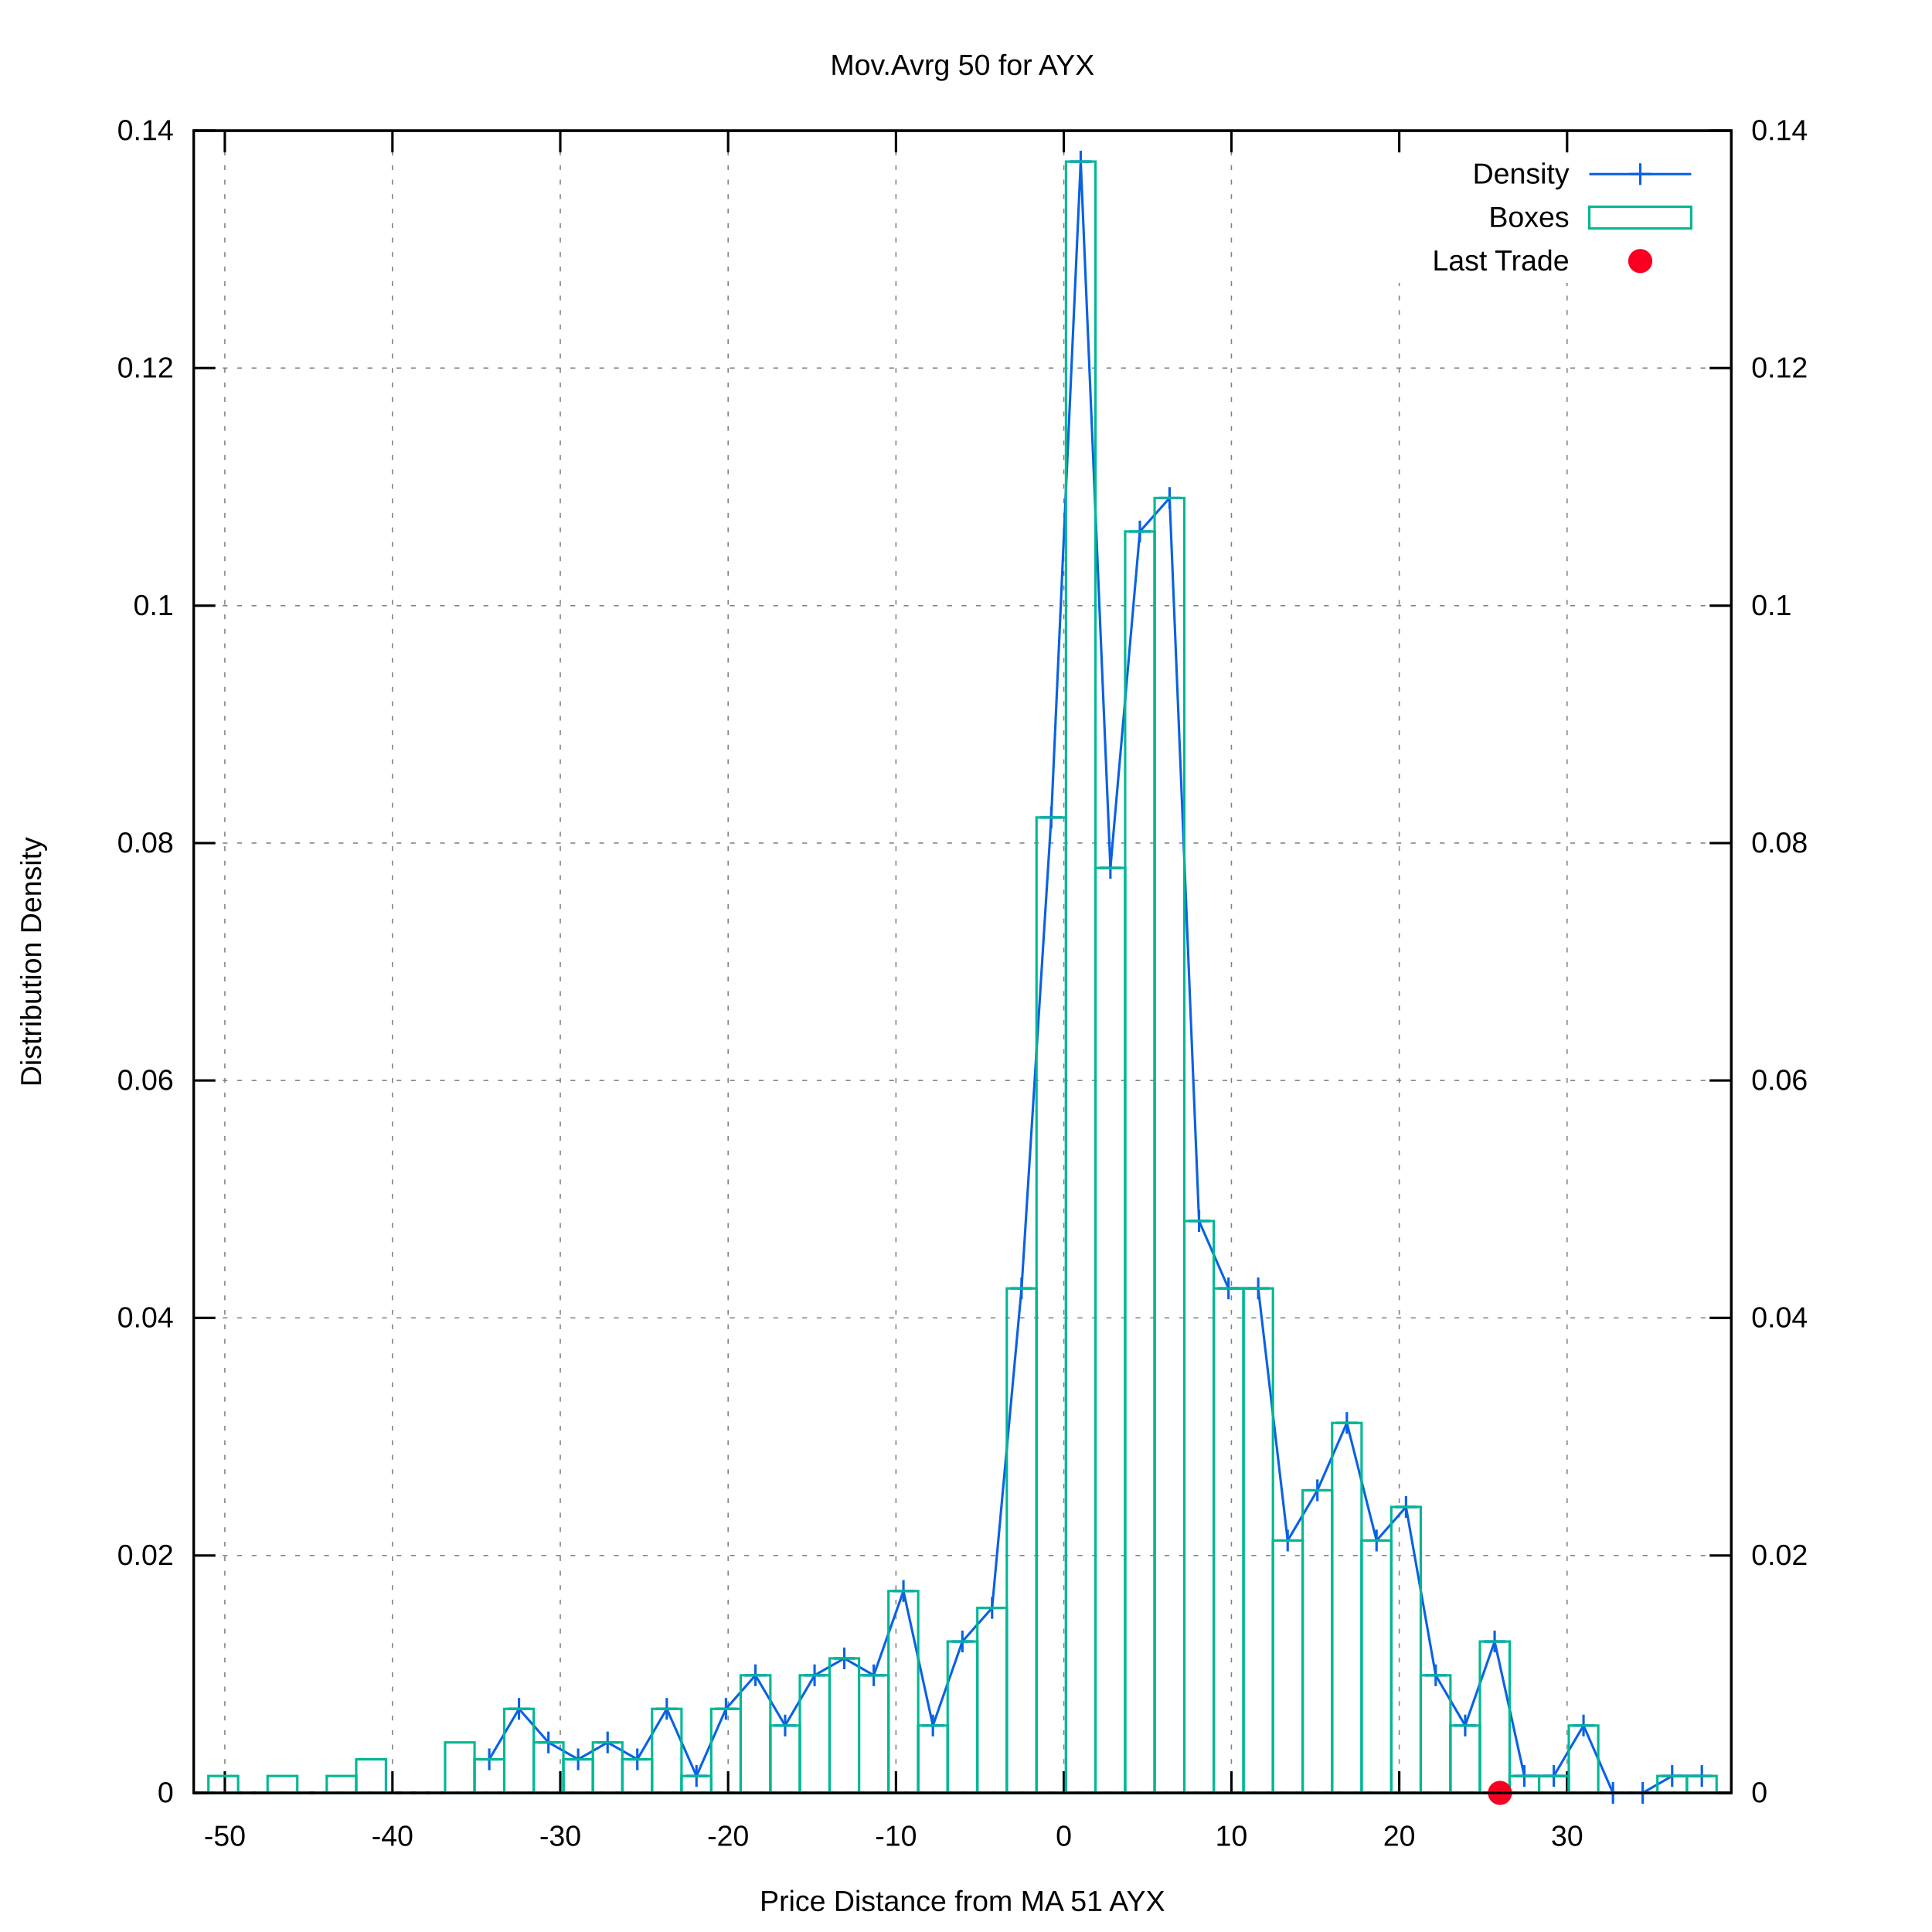
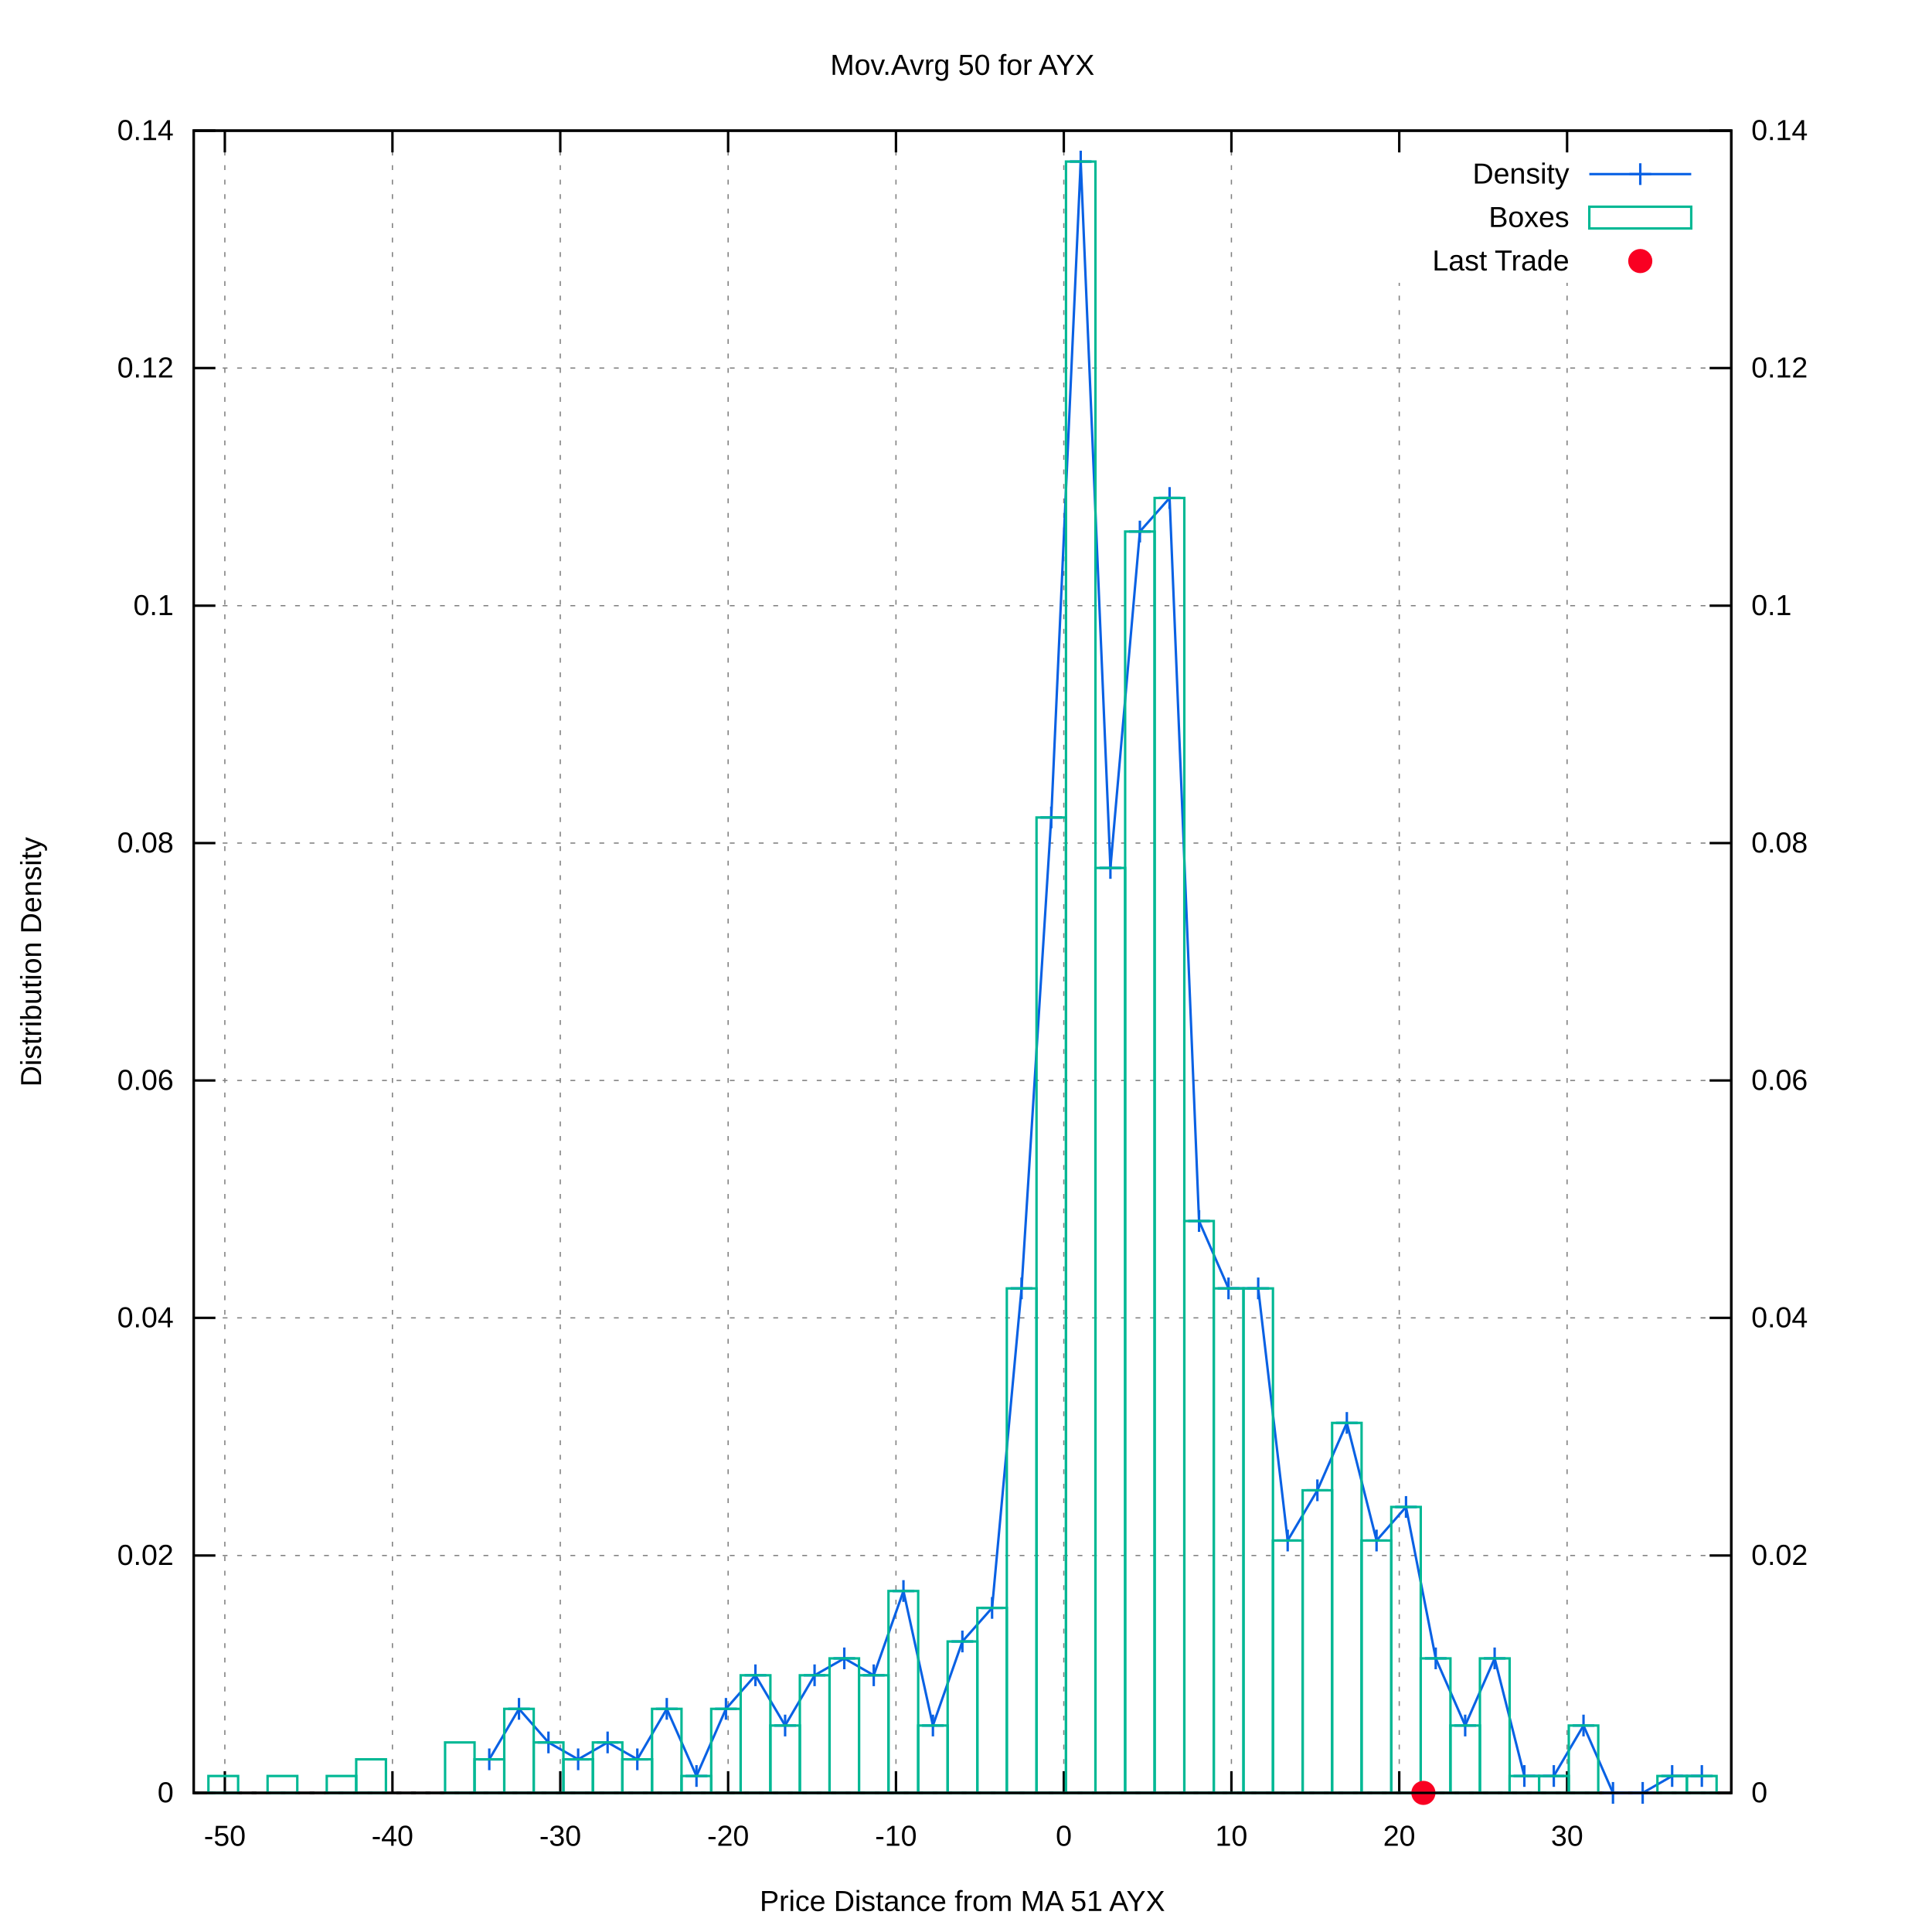
<svg xmlns="http://www.w3.org/2000/svg" xmlns:xlink="http://www.w3.org/1999/xlink" viewBox="0 0 800 800">
  <g id="gnuplot_canvas">
    <rect x="0" y="0" width="800" height="800" fill="#ffffff" />
    <defs>
      <circle id="gpDot" r="0.5" stroke-width="0.5" />
      <path id="gpPt0" stroke-width="0.222" stroke="currentColor" d="M-1,0 h2 M0,-1 v2" />
      <path id="gpPt1" stroke-width="0.222" stroke="currentColor" d="M-1,-1 L1,1 M1,-1 L-1,1" />
      <path id="gpPt2" stroke-width="0.222" stroke="currentColor" d="M-1,0 L1,0 M0,-1 L0,1 M-1,-1 L1,1 M-1,1 L1,-1" />
      <rect id="gpPt3" stroke-width="0.222" stroke="currentColor" x="-1" y="-1" width="2" height="2" />
      <rect id="gpPt4" stroke-width="0.222" stroke="currentColor" fill="currentColor" x="-1" y="-1" width="2" height="2" />
      <circle id="gpPt5" stroke-width="0.222" stroke="currentColor" cx="0" cy="0" r="1" />
      <use xlink:href="#gpPt5" id="gpPt6" fill="currentColor" stroke="none" />
      <path id="gpPt7" stroke-width="0.222" stroke="currentColor" d="M0,-1.33 L-1.33,0.67 L1.33,0.67 z" />
      <use xlink:href="#gpPt7" id="gpPt8" fill="currentColor" stroke="none" />
      <use xlink:href="#gpPt7" id="gpPt9" stroke="currentColor" transform="rotate(180)" />
      <use xlink:href="#gpPt9" id="gpPt10" fill="currentColor" stroke="none" />
      <use xlink:href="#gpPt3" id="gpPt11" stroke="currentColor" transform="rotate(45)" />
      <use xlink:href="#gpPt11" id="gpPt12" fill="currentColor" stroke="none" />
      <path id="gpPt13" stroke-width="0.222" stroke="currentColor" d="M0,1.330 L1.265,0.411 L0.782,-1.067 L-0.782,-1.076 L-1.265,0.411 z" />
      <use xlink:href="#gpPt13" id="gpPt14" fill="currentColor" stroke="none" />
      <filter id="textbox" filterUnits="objectBoundingBox" x="0" y="0" height="1" width="1">
        <feFlood flood-color="#FFFFFF" flood-opacity="1" result="bgnd" />
        <feComposite in="SourceGraphic" in2="bgnd" operator="atop" />
      </filter>
      <filter id="greybox" filterUnits="objectBoundingBox" x="0" y="0" height="1" width="1">
        <feFlood flood-color="lightgrey" flood-opacity="1" result="grey" />
        <feComposite in="SourceGraphic" in2="grey" operator="atop" />
      </filter>
    </defs>
    <g fill="none" color="#FFFFFF" stroke="black" stroke-width="1.00" stroke-linecap="butt" stroke-linejoin="miter">
</g>
    <g fill="none" color="black" stroke="currentColor" stroke-width="1.00" stroke-linecap="butt" stroke-linejoin="miter">
</g>
    <g fill="none" color="black" stroke="black" stroke-width="0.50" stroke-linecap="butt" stroke-linejoin="miter">
</g>
    <g fill="none" color="gray" stroke="currentColor" stroke-width="0.50" stroke-linecap="butt" stroke-linejoin="miter">
      <path stroke="gray" stroke-dasharray="2,4" class="gridline" d="M80.2,742.4 L716.9,742.4  " />
    </g>
    <g fill="none" color="gray" stroke="gray" stroke-width="1.00" stroke-linecap="butt" stroke-linejoin="miter">
</g>
    <g fill="none" color="black" stroke="currentColor" stroke-width="1.00" stroke-linecap="butt" stroke-linejoin="miter">
      <path stroke="black" d="M80.2,742.4 L89.2,742.4  " />
      <g transform="translate(71.9,746.3)" stroke="none" fill="black" font-family="arial" font-size="12.00" text-anchor="end">
        <text>
          <tspan font-family="arial"> 0</tspan>
        </text>
      </g>
    </g>
    <g fill="none" color="black" stroke="currentColor" stroke-width="1.00" stroke-linecap="butt" stroke-linejoin="miter">
</g>
    <g fill="none" color="black" stroke="black" stroke-width="0.50" stroke-linecap="butt" stroke-linejoin="miter">
</g>
    <g fill="none" color="gray" stroke="currentColor" stroke-width="0.50" stroke-linecap="butt" stroke-linejoin="miter">
      <path stroke="gray" stroke-dasharray="2,4" class="gridline" d="M80.2,644.1 L716.9,644.1  " />
    </g>
    <g fill="none" color="gray" stroke="gray" stroke-width="1.00" stroke-linecap="butt" stroke-linejoin="miter">
</g>
    <g fill="none" color="black" stroke="currentColor" stroke-width="1.00" stroke-linecap="butt" stroke-linejoin="miter">
      <path stroke="black" d="M80.2,644.1 L89.2,644.1  " />
      <g transform="translate(71.9,648.0)" stroke="none" fill="black" font-family="arial" font-size="12.00" text-anchor="end">
        <text>
          <tspan font-family="arial"> 0.02</tspan>
        </text>
      </g>
    </g>
    <g fill="none" color="black" stroke="currentColor" stroke-width="1.00" stroke-linecap="butt" stroke-linejoin="miter">
</g>
    <g fill="none" color="black" stroke="black" stroke-width="0.50" stroke-linecap="butt" stroke-linejoin="miter">
</g>
    <g fill="none" color="gray" stroke="currentColor" stroke-width="0.50" stroke-linecap="butt" stroke-linejoin="miter">
      <path stroke="gray" stroke-dasharray="2,4" class="gridline" d="M80.2,545.7 L716.9,545.7  " />
    </g>
    <g fill="none" color="gray" stroke="gray" stroke-width="1.00" stroke-linecap="butt" stroke-linejoin="miter">
</g>
    <g fill="none" color="black" stroke="currentColor" stroke-width="1.00" stroke-linecap="butt" stroke-linejoin="miter">
      <path stroke="black" d="M80.2,545.7 L89.2,545.7  " />
      <g transform="translate(71.9,549.6)" stroke="none" fill="black" font-family="arial" font-size="12.00" text-anchor="end">
        <text>
          <tspan font-family="arial"> 0.04</tspan>
        </text>
      </g>
    </g>
    <g fill="none" color="black" stroke="currentColor" stroke-width="1.00" stroke-linecap="butt" stroke-linejoin="miter">
</g>
    <g fill="none" color="black" stroke="black" stroke-width="0.50" stroke-linecap="butt" stroke-linejoin="miter">
</g>
    <g fill="none" color="gray" stroke="currentColor" stroke-width="0.50" stroke-linecap="butt" stroke-linejoin="miter">
      <path stroke="gray" stroke-dasharray="2,4" class="gridline" d="M80.2,447.4 L716.9,447.4  " />
    </g>
    <g fill="none" color="gray" stroke="gray" stroke-width="1.00" stroke-linecap="butt" stroke-linejoin="miter">
</g>
    <g fill="none" color="black" stroke="currentColor" stroke-width="1.00" stroke-linecap="butt" stroke-linejoin="miter">
      <path stroke="black" d="M80.2,447.4 L89.2,447.4  " />
      <g transform="translate(71.9,451.3)" stroke="none" fill="black" font-family="arial" font-size="12.00" text-anchor="end">
        <text>
          <tspan font-family="arial"> 0.06</tspan>
        </text>
      </g>
    </g>
    <g fill="none" color="black" stroke="currentColor" stroke-width="1.00" stroke-linecap="butt" stroke-linejoin="miter">
</g>
    <g fill="none" color="black" stroke="black" stroke-width="0.50" stroke-linecap="butt" stroke-linejoin="miter">
</g>
    <g fill="none" color="gray" stroke="currentColor" stroke-width="0.50" stroke-linecap="butt" stroke-linejoin="miter">
      <path stroke="gray" stroke-dasharray="2,4" class="gridline" d="M80.2,349.1 L716.9,349.1  " />
    </g>
    <g fill="none" color="gray" stroke="gray" stroke-width="1.00" stroke-linecap="butt" stroke-linejoin="miter">
</g>
    <g fill="none" color="black" stroke="currentColor" stroke-width="1.00" stroke-linecap="butt" stroke-linejoin="miter">
      <path stroke="black" d="M80.2,349.1 L89.2,349.1  " />
      <g transform="translate(71.9,353.0)" stroke="none" fill="black" font-family="arial" font-size="12.00" text-anchor="end">
        <text>
          <tspan font-family="arial"> 0.08</tspan>
        </text>
      </g>
    </g>
    <g fill="none" color="black" stroke="currentColor" stroke-width="1.00" stroke-linecap="butt" stroke-linejoin="miter">
</g>
    <g fill="none" color="black" stroke="black" stroke-width="0.50" stroke-linecap="butt" stroke-linejoin="miter">
</g>
    <g fill="none" color="gray" stroke="currentColor" stroke-width="0.50" stroke-linecap="butt" stroke-linejoin="miter">
      <path stroke="gray" stroke-dasharray="2,4" class="gridline" d="M80.2,250.8 L716.9,250.8  " />
    </g>
    <g fill="none" color="gray" stroke="gray" stroke-width="1.00" stroke-linecap="butt" stroke-linejoin="miter">
</g>
    <g fill="none" color="black" stroke="currentColor" stroke-width="1.00" stroke-linecap="butt" stroke-linejoin="miter">
      <path stroke="black" d="M80.2,250.8 L89.2,250.8  " />
      <g transform="translate(71.9,254.7)" stroke="none" fill="black" font-family="arial" font-size="12.00" text-anchor="end">
        <text>
          <tspan font-family="arial"> 0.1</tspan>
        </text>
      </g>
    </g>
    <g fill="none" color="black" stroke="currentColor" stroke-width="1.00" stroke-linecap="butt" stroke-linejoin="miter">
</g>
    <g fill="none" color="black" stroke="black" stroke-width="0.50" stroke-linecap="butt" stroke-linejoin="miter">
</g>
    <g fill="none" color="gray" stroke="currentColor" stroke-width="0.50" stroke-linecap="butt" stroke-linejoin="miter">
      <path stroke="gray" stroke-dasharray="2,4" class="gridline" d="M80.2,152.4 L716.9,152.4  " />
    </g>
    <g fill="none" color="gray" stroke="gray" stroke-width="1.00" stroke-linecap="butt" stroke-linejoin="miter">
</g>
    <g fill="none" color="black" stroke="currentColor" stroke-width="1.00" stroke-linecap="butt" stroke-linejoin="miter">
      <path stroke="black" d="M80.2,152.4 L89.2,152.4  " />
      <g transform="translate(71.9,156.3)" stroke="none" fill="black" font-family="arial" font-size="12.00" text-anchor="end">
        <text>
          <tspan font-family="arial"> 0.12</tspan>
        </text>
      </g>
    </g>
    <g fill="none" color="black" stroke="currentColor" stroke-width="1.00" stroke-linecap="butt" stroke-linejoin="miter">
</g>
    <g fill="none" color="black" stroke="black" stroke-width="0.50" stroke-linecap="butt" stroke-linejoin="miter">
</g>
    <g fill="none" color="gray" stroke="currentColor" stroke-width="0.50" stroke-linecap="butt" stroke-linejoin="miter">
      <path stroke="gray" stroke-dasharray="2,4" class="gridline" d="M80.2,54.1 L716.9,54.1  " />
    </g>
    <g fill="none" color="gray" stroke="gray" stroke-width="1.00" stroke-linecap="butt" stroke-linejoin="miter">
</g>
    <g fill="none" color="black" stroke="currentColor" stroke-width="1.00" stroke-linecap="butt" stroke-linejoin="miter">
      <path stroke="black" d="M80.2,54.1 L89.2,54.1  " />
      <g transform="translate(71.9,58.0)" stroke="none" fill="black" font-family="arial" font-size="12.00" text-anchor="end">
        <text>
          <tspan font-family="arial"> 0.14</tspan>
        </text>
      </g>
    </g>
    <g fill="none" color="black" stroke="currentColor" stroke-width="1.00" stroke-linecap="butt" stroke-linejoin="miter">
</g>
    <g fill="none" color="black" stroke="black" stroke-width="0.50" stroke-linecap="butt" stroke-linejoin="miter">
</g>
    <g fill="none" color="gray" stroke="currentColor" stroke-width="0.50" stroke-linecap="butt" stroke-linejoin="miter">
      <path stroke="gray" stroke-dasharray="2,4" class="gridline" d="M93.1,742.4 L93.1,54.1  " />
    </g>
    <g fill="none" color="gray" stroke="gray" stroke-width="1.00" stroke-linecap="butt" stroke-linejoin="miter">
</g>
    <g fill="none" color="black" stroke="currentColor" stroke-width="1.00" stroke-linecap="butt" stroke-linejoin="miter">
      <path stroke="black" d="M93.1,742.4 L93.1,733.4 M93.1,54.1 L93.1,63.1  " />
      <g transform="translate(93.1,764.3)" stroke="none" fill="black" font-family="arial" font-size="12.00" text-anchor="middle">
        <text>
          <tspan font-family="arial">-50</tspan>
        </text>
      </g>
    </g>
    <g fill="none" color="black" stroke="currentColor" stroke-width="1.00" stroke-linecap="butt" stroke-linejoin="miter">
</g>
    <g fill="none" color="black" stroke="black" stroke-width="0.50" stroke-linecap="butt" stroke-linejoin="miter">
</g>
    <g fill="none" color="gray" stroke="currentColor" stroke-width="0.50" stroke-linecap="butt" stroke-linejoin="miter">
      <path stroke="gray" stroke-dasharray="2,4" class="gridline" d="M162.5,742.4 L162.5,54.1  " />
    </g>
    <g fill="none" color="gray" stroke="gray" stroke-width="1.00" stroke-linecap="butt" stroke-linejoin="miter">
</g>
    <g fill="none" color="black" stroke="currentColor" stroke-width="1.00" stroke-linecap="butt" stroke-linejoin="miter">
      <path stroke="black" d="M162.5,742.4 L162.5,733.4 M162.5,54.1 L162.5,63.1  " />
      <g transform="translate(162.5,764.3)" stroke="none" fill="black" font-family="arial" font-size="12.00" text-anchor="middle">
        <text>
          <tspan font-family="arial">-40</tspan>
        </text>
      </g>
    </g>
    <g fill="none" color="black" stroke="currentColor" stroke-width="1.00" stroke-linecap="butt" stroke-linejoin="miter">
</g>
    <g fill="none" color="black" stroke="black" stroke-width="0.50" stroke-linecap="butt" stroke-linejoin="miter">
</g>
    <g fill="none" color="gray" stroke="currentColor" stroke-width="0.50" stroke-linecap="butt" stroke-linejoin="miter">
      <path stroke="gray" stroke-dasharray="2,4" class="gridline" d="M232.0,742.4 L232.0,54.1  " />
    </g>
    <g fill="none" color="gray" stroke="gray" stroke-width="1.00" stroke-linecap="butt" stroke-linejoin="miter">
</g>
    <g fill="none" color="black" stroke="currentColor" stroke-width="1.00" stroke-linecap="butt" stroke-linejoin="miter">
      <path stroke="black" d="M232.0,742.4 L232.0,733.4 M232.0,54.1 L232.0,63.1  " />
      <g transform="translate(232.0,764.3)" stroke="none" fill="black" font-family="arial" font-size="12.00" text-anchor="middle">
        <text>
          <tspan font-family="arial">-30</tspan>
        </text>
      </g>
    </g>
    <g fill="none" color="black" stroke="currentColor" stroke-width="1.00" stroke-linecap="butt" stroke-linejoin="miter">
</g>
    <g fill="none" color="black" stroke="black" stroke-width="0.50" stroke-linecap="butt" stroke-linejoin="miter">
</g>
    <g fill="none" color="gray" stroke="currentColor" stroke-width="0.50" stroke-linecap="butt" stroke-linejoin="miter">
      <path stroke="gray" stroke-dasharray="2,4" class="gridline" d="M301.5,742.4 L301.5,54.1  " />
    </g>
    <g fill="none" color="gray" stroke="gray" stroke-width="1.00" stroke-linecap="butt" stroke-linejoin="miter">
</g>
    <g fill="none" color="black" stroke="currentColor" stroke-width="1.00" stroke-linecap="butt" stroke-linejoin="miter">
      <path stroke="black" d="M301.5,742.4 L301.5,733.4 M301.5,54.1 L301.5,63.1  " />
      <g transform="translate(301.5,764.3)" stroke="none" fill="black" font-family="arial" font-size="12.00" text-anchor="middle">
        <text>
          <tspan font-family="arial">-20</tspan>
        </text>
      </g>
    </g>
    <g fill="none" color="black" stroke="currentColor" stroke-width="1.00" stroke-linecap="butt" stroke-linejoin="miter">
</g>
    <g fill="none" color="black" stroke="black" stroke-width="0.50" stroke-linecap="butt" stroke-linejoin="miter">
</g>
    <g fill="none" color="gray" stroke="currentColor" stroke-width="0.50" stroke-linecap="butt" stroke-linejoin="miter">
      <path stroke="gray" stroke-dasharray="2,4" class="gridline" d="M371.0,742.4 L371.0,54.1  " />
    </g>
    <g fill="none" color="gray" stroke="gray" stroke-width="1.00" stroke-linecap="butt" stroke-linejoin="miter">
</g>
    <g fill="none" color="black" stroke="currentColor" stroke-width="1.00" stroke-linecap="butt" stroke-linejoin="miter">
      <path stroke="black" d="M371.0,742.4 L371.0,733.4 M371.0,54.1 L371.0,63.1  " />
      <g transform="translate(371.0,764.3)" stroke="none" fill="black" font-family="arial" font-size="12.00" text-anchor="middle">
        <text>
          <tspan font-family="arial">-10</tspan>
        </text>
      </g>
    </g>
    <g fill="none" color="black" stroke="currentColor" stroke-width="1.00" stroke-linecap="butt" stroke-linejoin="miter">
</g>
    <g fill="none" color="black" stroke="black" stroke-width="0.50" stroke-linecap="butt" stroke-linejoin="miter">
</g>
    <g fill="none" color="gray" stroke="currentColor" stroke-width="0.50" stroke-linecap="butt" stroke-linejoin="miter">
      <path stroke="gray" stroke-dasharray="2,4" class="gridline" d="M440.5,742.4 L440.5,54.1  " />
    </g>
    <g fill="none" color="gray" stroke="gray" stroke-width="1.00" stroke-linecap="butt" stroke-linejoin="miter">
</g>
    <g fill="none" color="black" stroke="currentColor" stroke-width="1.00" stroke-linecap="butt" stroke-linejoin="miter">
      <path stroke="black" d="M440.5,742.4 L440.5,733.4 M440.5,54.1 L440.5,63.1  " />
      <g transform="translate(440.5,764.3)" stroke="none" fill="black" font-family="arial" font-size="12.00" text-anchor="middle">
        <text>
          <tspan font-family="arial"> 0</tspan>
        </text>
      </g>
    </g>
    <g fill="none" color="black" stroke="currentColor" stroke-width="1.00" stroke-linecap="butt" stroke-linejoin="miter">
</g>
    <g fill="none" color="black" stroke="black" stroke-width="0.50" stroke-linecap="butt" stroke-linejoin="miter">
</g>
    <g fill="none" color="gray" stroke="currentColor" stroke-width="0.50" stroke-linecap="butt" stroke-linejoin="miter">
      <path stroke="gray" stroke-dasharray="2,4" class="gridline" d="M509.9,742.4 L509.9,54.1  " />
    </g>
    <g fill="none" color="gray" stroke="gray" stroke-width="1.00" stroke-linecap="butt" stroke-linejoin="miter">
</g>
    <g fill="none" color="black" stroke="currentColor" stroke-width="1.00" stroke-linecap="butt" stroke-linejoin="miter">
      <path stroke="black" d="M509.9,742.4 L509.9,733.4 M509.9,54.1 L509.9,63.1  " />
      <g transform="translate(509.9,764.3)" stroke="none" fill="black" font-family="arial" font-size="12.00" text-anchor="middle">
        <text>
          <tspan font-family="arial"> 10</tspan>
        </text>
      </g>
    </g>
    <g fill="none" color="black" stroke="currentColor" stroke-width="1.00" stroke-linecap="butt" stroke-linejoin="miter">
</g>
    <g fill="none" color="black" stroke="black" stroke-width="0.50" stroke-linecap="butt" stroke-linejoin="miter">
</g>
    <g fill="none" color="gray" stroke="currentColor" stroke-width="0.50" stroke-linecap="butt" stroke-linejoin="miter">
      <path stroke="gray" stroke-dasharray="2,4" class="gridline" d="M579.4,742.4 L579.4,117.1 M579.4,63.1 L579.4,54.1  " />
    </g>
    <g fill="none" color="gray" stroke="gray" stroke-width="1.00" stroke-linecap="butt" stroke-linejoin="miter">
</g>
    <g fill="none" color="black" stroke="currentColor" stroke-width="1.00" stroke-linecap="butt" stroke-linejoin="miter">
      <path stroke="black" d="M579.4,742.4 L579.4,733.4 M579.4,54.1 L579.4,63.1  " />
      <g transform="translate(579.4,764.3)" stroke="none" fill="black" font-family="arial" font-size="12.00" text-anchor="middle">
        <text>
          <tspan font-family="arial"> 20</tspan>
        </text>
      </g>
    </g>
    <g fill="none" color="black" stroke="currentColor" stroke-width="1.00" stroke-linecap="butt" stroke-linejoin="miter">
</g>
    <g fill="none" color="black" stroke="black" stroke-width="0.50" stroke-linecap="butt" stroke-linejoin="miter">
</g>
    <g fill="none" color="gray" stroke="currentColor" stroke-width="0.50" stroke-linecap="butt" stroke-linejoin="miter">
      <path stroke="gray" stroke-dasharray="2,4" class="gridline" d="M648.9,742.4 L648.9,117.1 M648.9,63.1 L648.9,54.1  " />
    </g>
    <g fill="none" color="gray" stroke="gray" stroke-width="1.00" stroke-linecap="butt" stroke-linejoin="miter">
</g>
    <g fill="none" color="black" stroke="currentColor" stroke-width="1.00" stroke-linecap="butt" stroke-linejoin="miter">
      <path stroke="black" d="M648.9,742.4 L648.9,733.4 M648.9,54.1 L648.9,63.1  " />
      <g transform="translate(648.9,764.3)" stroke="none" fill="black" font-family="arial" font-size="12.00" text-anchor="middle">
        <text>
          <tspan font-family="arial"> 30</tspan>
        </text>
      </g>
    </g>
    <g fill="none" color="black" stroke="currentColor" stroke-width="1.00" stroke-linecap="butt" stroke-linejoin="miter">
      <path stroke="black" d="M716.9,742.4 L707.9,742.4  " />
      <g transform="translate(725.2,746.3)" stroke="none" fill="black" font-family="arial" font-size="12.00" text-anchor="start">
        <text>
          <tspan font-family="arial"> 0</tspan>
        </text>
      </g>
    </g>
    <g fill="none" color="black" stroke="currentColor" stroke-width="1.00" stroke-linecap="butt" stroke-linejoin="miter">
      <path stroke="black" d="M716.9,644.1 L707.9,644.1  " />
      <g transform="translate(725.2,648.0)" stroke="none" fill="black" font-family="arial" font-size="12.00" text-anchor="start">
        <text>
          <tspan font-family="arial"> 0.02</tspan>
        </text>
      </g>
    </g>
    <g fill="none" color="black" stroke="currentColor" stroke-width="1.00" stroke-linecap="butt" stroke-linejoin="miter">
      <path stroke="black" d="M716.9,545.7 L707.9,545.7  " />
      <g transform="translate(725.2,549.6)" stroke="none" fill="black" font-family="arial" font-size="12.00" text-anchor="start">
        <text>
          <tspan font-family="arial"> 0.04</tspan>
        </text>
      </g>
    </g>
    <g fill="none" color="black" stroke="currentColor" stroke-width="1.00" stroke-linecap="butt" stroke-linejoin="miter">
      <path stroke="black" d="M716.9,447.4 L707.9,447.4  " />
      <g transform="translate(725.2,451.3)" stroke="none" fill="black" font-family="arial" font-size="12.00" text-anchor="start">
        <text>
          <tspan font-family="arial"> 0.06</tspan>
        </text>
      </g>
    </g>
    <g fill="none" color="black" stroke="currentColor" stroke-width="1.00" stroke-linecap="butt" stroke-linejoin="miter">
      <path stroke="black" d="M716.9,349.1 L707.9,349.1  " />
      <g transform="translate(725.2,353.0)" stroke="none" fill="black" font-family="arial" font-size="12.00" text-anchor="start">
        <text>
          <tspan font-family="arial"> 0.08</tspan>
        </text>
      </g>
    </g>
    <g fill="none" color="black" stroke="currentColor" stroke-width="1.00" stroke-linecap="butt" stroke-linejoin="miter">
      <path stroke="black" d="M716.9,250.8 L707.9,250.8  " />
      <g transform="translate(725.2,254.7)" stroke="none" fill="black" font-family="arial" font-size="12.00" text-anchor="start">
        <text>
          <tspan font-family="arial"> 0.1</tspan>
        </text>
      </g>
    </g>
    <g fill="none" color="black" stroke="currentColor" stroke-width="1.00" stroke-linecap="butt" stroke-linejoin="miter">
      <path stroke="black" d="M716.9,152.4 L707.9,152.4  " />
      <g transform="translate(725.2,156.3)" stroke="none" fill="black" font-family="arial" font-size="12.00" text-anchor="start">
        <text>
          <tspan font-family="arial"> 0.12</tspan>
        </text>
      </g>
    </g>
    <g fill="none" color="black" stroke="currentColor" stroke-width="1.00" stroke-linecap="butt" stroke-linejoin="miter">
      <path stroke="black" d="M716.9,54.1 L707.9,54.1  " />
      <g transform="translate(725.2,58.0)" stroke="none" fill="black" font-family="arial" font-size="12.00" text-anchor="start">
        <text>
          <tspan font-family="arial"> 0.14</tspan>
        </text>
      </g>
    </g>
    <g fill="none" color="black" stroke="currentColor" stroke-width="1.00" stroke-linecap="butt" stroke-linejoin="miter">
</g>
    <g fill="none" color="gray" stroke="currentColor" stroke-width="1.00" stroke-linecap="butt" stroke-linejoin="miter">
      <path stroke="black" stroke-dasharray="2,4" d="M80.2,742.4 L716.9,742.4  " />
    </g>
    <g fill="none" color="black" stroke="currentColor" stroke-width="1.00" stroke-linecap="butt" stroke-linejoin="miter">
      <path stroke="black" d="M80.2,54.1 L80.2,742.4 L716.9,742.4 L716.9,54.1 L80.2,54.1 Z  " />
    </g>
    <g fill="none" color="black" stroke="currentColor" stroke-width="1.00" stroke-linecap="butt" stroke-linejoin="miter">
      <g transform="translate(17.0,398.3) rotate(270)" stroke="none" fill="black" font-family="arial" font-size="12.00" text-anchor="middle">
        <text>
          <tspan font-family="arial">Distribution Density</tspan>
        </text>
      </g>
    </g>
    <g fill="none" color="black" stroke="currentColor" stroke-width="1.00" stroke-linecap="butt" stroke-linejoin="miter">
      <g transform="translate(398.5,791.3)" stroke="none" fill="black" font-family="arial" font-size="12.00" text-anchor="middle">
        <text>
          <tspan font-family="arial">Price Distance from MA 51 AYX</tspan>
        </text>
      </g>
    </g>
    <g fill="none" color="black" stroke="currentColor" stroke-width="1.00" stroke-linecap="butt" stroke-linejoin="miter">
      <g transform="translate(398.5,31.0)" stroke="none" fill="black" font-family="arial" font-size="12.00" text-anchor="middle">
        <text>
          <tspan font-family="arial">Mov.Avrg 50 for AYX </tspan>
        </text>
      </g>
    </g>
    <g id="gnuplot_plot_1">
      <g fill="none" color="black" stroke="currentColor" stroke-width="1.00" stroke-linecap="butt" stroke-linejoin="miter">
        <g transform="translate(649.8,76.0)" stroke="none" fill="black" font-family="arial" font-size="12.00" text-anchor="end">
          <text>
            <tspan font-family="arial">Density</tspan>
          </text>
        </g>
      </g>
      <g fill="none" color="black" stroke="currentColor" stroke-width="1.00" stroke-linecap="butt" stroke-linejoin="miter">
-         <path stroke="rgb(  9,  97, 228)" d="M658.1,72.1 L700.3,72.1 M202.6,728.5 L214.9,707.6 L227.1,721.5 L239.4,728.5 L251.6,721.5 L263.9,728.5   L276.1,707.6 L288.4,735.4 L300.6,707.6 L312.8,693.7 L325.1,714.5 L337.3,693.7 L349.6,686.7 L361.8,693.7   L374.1,658.8 L386.3,714.5 L398.5,679.7 L410.8,665.8 L423.0,533.5 L435.3,338.5 L447.5,66.9 L459.8,359.4   L472.0,220.1 L484.3,206.2 L496.5,505.6 L508.7,533.5 L521.0,533.5 L533.2,637.9 L545.5,617.1 L557.7,589.2   L570.0,637.9 L582.2,624.0 L594.5,693.7 L606.7,714.5 L618.9,679.7 L631.2,735.4 L643.4,735.4 L655.7,714.5   L667.9,742.4 L680.2,742.4 L692.4,735.4 L704.7,735.4  " />
+         <path stroke="rgb(  9,  97, 228)" d="M658.1,72.1 L700.3,72.1 M202.6,728.5 L214.9,707.6 L227.1,721.5 L239.4,728.5 L251.6,721.5 L263.9,728.5   L276.1,707.6 L288.4,735.4 L300.6,707.6 L312.8,693.7 L325.1,714.5 L337.3,693.7 L349.6,686.7 L361.8,693.7   L374.1,658.8 L386.3,714.5 L398.5,679.7 L410.8,665.8 L423.0,533.5 L435.3,338.5 L447.5,66.9 L459.8,359.4   L472.0,220.1 L484.3,206.2 L496.5,505.6 L508.7,533.5 L521.0,533.5 L533.2,637.9 L545.5,617.1 L557.7,589.2   L570.0,637.9 L582.2,624.0 L594.5,686.7 L606.7,714.5 L618.9,686.7 L631.2,735.4 L643.4,735.4 L655.7,714.5   L667.9,742.4 L680.2,742.4 L692.4,735.4 L704.7,735.4  " />
        <use xlink:href="#gpPt0" transform="translate(202.6,728.5) scale(4.50)" color="rgb(  9,  97, 228)" />
        <use xlink:href="#gpPt0" transform="translate(214.9,707.6) scale(4.50)" color="rgb(  9,  97, 228)" />
        <use xlink:href="#gpPt0" transform="translate(227.1,721.5) scale(4.50)" color="rgb(  9,  97, 228)" />
        <use xlink:href="#gpPt0" transform="translate(239.4,728.5) scale(4.50)" color="rgb(  9,  97, 228)" />
        <use xlink:href="#gpPt0" transform="translate(251.6,721.5) scale(4.50)" color="rgb(  9,  97, 228)" />
        <use xlink:href="#gpPt0" transform="translate(263.9,728.5) scale(4.50)" color="rgb(  9,  97, 228)" />
        <use xlink:href="#gpPt0" transform="translate(276.1,707.6) scale(4.50)" color="rgb(  9,  97, 228)" />
        <use xlink:href="#gpPt0" transform="translate(288.4,735.4) scale(4.50)" color="rgb(  9,  97, 228)" />
        <use xlink:href="#gpPt0" transform="translate(300.6,707.6) scale(4.50)" color="rgb(  9,  97, 228)" />
        <use xlink:href="#gpPt0" transform="translate(312.8,693.7) scale(4.50)" color="rgb(  9,  97, 228)" />
        <use xlink:href="#gpPt0" transform="translate(325.1,714.5) scale(4.50)" color="rgb(  9,  97, 228)" />
        <use xlink:href="#gpPt0" transform="translate(337.3,693.7) scale(4.50)" color="rgb(  9,  97, 228)" />
        <use xlink:href="#gpPt0" transform="translate(349.6,686.7) scale(4.50)" color="rgb(  9,  97, 228)" />
        <use xlink:href="#gpPt0" transform="translate(361.8,693.7) scale(4.50)" color="rgb(  9,  97, 228)" />
        <use xlink:href="#gpPt0" transform="translate(374.1,658.8) scale(4.50)" color="rgb(  9,  97, 228)" />
        <use xlink:href="#gpPt0" transform="translate(386.3,714.5) scale(4.50)" color="rgb(  9,  97, 228)" />
        <use xlink:href="#gpPt0" transform="translate(398.5,679.7) scale(4.50)" color="rgb(  9,  97, 228)" />
        <use xlink:href="#gpPt0" transform="translate(410.8,665.8) scale(4.50)" color="rgb(  9,  97, 228)" />
        <use xlink:href="#gpPt0" transform="translate(423.0,533.5) scale(4.50)" color="rgb(  9,  97, 228)" />
        <use xlink:href="#gpPt0" transform="translate(435.3,338.5) scale(4.50)" color="rgb(  9,  97, 228)" />
        <use xlink:href="#gpPt0" transform="translate(447.5,66.9) scale(4.50)" color="rgb(  9,  97, 228)" />
        <use xlink:href="#gpPt0" transform="translate(459.8,359.4) scale(4.50)" color="rgb(  9,  97, 228)" />
        <use xlink:href="#gpPt0" transform="translate(472.0,220.1) scale(4.50)" color="rgb(  9,  97, 228)" />
        <use xlink:href="#gpPt0" transform="translate(484.3,206.2) scale(4.50)" color="rgb(  9,  97, 228)" />
        <use xlink:href="#gpPt0" transform="translate(496.5,505.6) scale(4.50)" color="rgb(  9,  97, 228)" />
        <use xlink:href="#gpPt0" transform="translate(508.7,533.5) scale(4.50)" color="rgb(  9,  97, 228)" />
        <use xlink:href="#gpPt0" transform="translate(521.0,533.5) scale(4.50)" color="rgb(  9,  97, 228)" />
        <use xlink:href="#gpPt0" transform="translate(533.2,637.9) scale(4.50)" color="rgb(  9,  97, 228)" />
        <use xlink:href="#gpPt0" transform="translate(545.5,617.1) scale(4.50)" color="rgb(  9,  97, 228)" />
        <use xlink:href="#gpPt0" transform="translate(557.7,589.2) scale(4.50)" color="rgb(  9,  97, 228)" />
        <use xlink:href="#gpPt0" transform="translate(570.0,637.9) scale(4.50)" color="rgb(  9,  97, 228)" />
        <use xlink:href="#gpPt0" transform="translate(582.2,624.0) scale(4.50)" color="rgb(  9,  97, 228)" />
-         <use xlink:href="#gpPt0" transform="translate(594.5,693.7) scale(4.50)" color="rgb(  9,  97, 228)" />
+         <use xlink:href="#gpPt0" transform="translate(594.5,686.7) scale(4.50)" color="rgb(  9,  97, 228)" />
        <use xlink:href="#gpPt0" transform="translate(606.7,714.5) scale(4.50)" color="rgb(  9,  97, 228)" />
-         <use xlink:href="#gpPt0" transform="translate(618.9,679.7) scale(4.50)" color="rgb(  9,  97, 228)" />
+         <use xlink:href="#gpPt0" transform="translate(618.9,686.7) scale(4.50)" color="rgb(  9,  97, 228)" />
        <use xlink:href="#gpPt0" transform="translate(631.2,735.4) scale(4.50)" color="rgb(  9,  97, 228)" />
        <use xlink:href="#gpPt0" transform="translate(643.4,735.4) scale(4.50)" color="rgb(  9,  97, 228)" />
        <use xlink:href="#gpPt0" transform="translate(655.7,714.5) scale(4.50)" color="rgb(  9,  97, 228)" />
        <use xlink:href="#gpPt0" transform="translate(667.9,742.4) scale(4.50)" color="rgb(  9,  97, 228)" />
        <use xlink:href="#gpPt0" transform="translate(680.2,742.4) scale(4.50)" color="rgb(  9,  97, 228)" />
        <use xlink:href="#gpPt0" transform="translate(692.4,735.4) scale(4.50)" color="rgb(  9,  97, 228)" />
        <use xlink:href="#gpPt0" transform="translate(704.7,735.4) scale(4.50)" color="rgb(  9,  97, 228)" />
        <use xlink:href="#gpPt0" transform="translate(679.2,72.1) scale(4.50)" color="rgb(  9,  97, 228)" />
      </g>
    </g>
    <g id="gnuplot_plot_2">
      <g fill="none" color="black" stroke="currentColor" stroke-width="1.00" stroke-linecap="butt" stroke-linejoin="miter">
        <g transform="translate(649.8,94.0)" stroke="none" fill="black" font-family="arial" font-size="12.00" text-anchor="end">
          <text>
            <tspan font-family="arial">Boxes</tspan>
          </text>
        </g>
      </g>
      <g fill="none" color="black" stroke="currentColor" stroke-width="1.00" stroke-linecap="butt" stroke-linejoin="miter">
        <path stroke="rgb(  0, 184, 148)" d="M658.1,94.6 L700.3,94.6 L700.3,85.6 L658.1,85.6 L658.1,94.6 Z  " />
        <path stroke="rgb(  0, 184, 148)" d="M86.3,742.4 L86.3,735.4 L98.6,735.4 L98.6,742.4 L86.3,742.4 Z  " />
        <path stroke="rgb(  0, 184, 148)" d="M110.8,742.4 L110.8,735.4 L123.1,735.4 L123.1,742.4 L110.8,742.4 Z  " />
        <path stroke="rgb(  0, 184, 148)" d="M135.3,742.4 L135.3,735.4 L147.5,735.4 L147.5,742.4 L135.3,742.4 Z  " />
        <path stroke="rgb(  0, 184, 148)" d="M147.5,742.4 L147.5,728.5 L159.8,728.5 L159.8,742.4 L147.5,742.4 Z  " />
        <path stroke="rgb(  0, 184, 148)" d="M184.3,742.4 L184.3,721.5 L196.5,721.5 L196.5,742.4 L184.3,742.4 Z  " />
        <path stroke="rgb(  0, 184, 148)" d="M196.5,742.4 L196.5,728.5 L208.8,728.5 L208.8,742.4 L196.5,742.4 Z  " />
        <path stroke="rgb(  0, 184, 148)" d="M208.8,742.4 L208.8,707.6 L221.0,707.6 L221.0,742.4 L208.8,742.4 Z  " />
        <path stroke="rgb(  0, 184, 148)" d="M221.0,742.4 L221.0,721.5 L233.3,721.5 L233.3,742.4 L221.0,742.4 Z  " />
        <path stroke="rgb(  0, 184, 148)" d="M233.3,742.4 L233.3,728.5 L245.5,728.5 L245.5,742.4 L233.3,742.4 Z  " />
        <path stroke="rgb(  0, 184, 148)" d="M245.5,742.4 L245.5,721.5 L257.7,721.5 L257.7,742.4 L245.5,742.4 Z  " />
        <path stroke="rgb(  0, 184, 148)" d="M257.7,742.4 L257.7,728.5 L270.0,728.5 L270.0,742.4 L257.7,742.4 Z  " />
        <path stroke="rgb(  0, 184, 148)" d="M270.0,742.4 L270.0,707.6 L282.2,707.6 L282.2,742.4 L270.0,742.4 Z  " />
        <path stroke="rgb(  0, 184, 148)" d="M282.2,742.4 L282.2,735.4 L294.5,735.4 L294.5,742.4 L282.2,742.4 Z  " />
        <path stroke="rgb(  0, 184, 148)" d="M294.5,742.4 L294.5,707.6 L306.7,707.6 L306.7,742.4 L294.5,742.4 Z  " />
        <path stroke="rgb(  0, 184, 148)" d="M306.7,742.4 L306.7,693.7 L319.0,693.7 L319.0,742.4 L306.7,742.4 Z  " />
        <path stroke="rgb(  0, 184, 148)" d="M319.0,742.4 L319.0,714.5 L331.2,714.5 L331.2,742.4 L319.0,742.4 Z  " />
        <path stroke="rgb(  0, 184, 148)" d="M331.2,742.4 L331.2,693.7 L343.5,693.7 L343.5,742.4 L331.2,742.4 Z  " />
        <path stroke="rgb(  0, 184, 148)" d="M343.5,742.4 L343.5,686.7 L355.7,686.7 L355.7,742.4 L343.5,742.4 Z  " />
        <path stroke="rgb(  0, 184, 148)" d="M355.7,742.4 L355.7,693.7 L367.9,693.7 L367.9,742.4 L355.7,742.4 Z  " />
        <path stroke="rgb(  0, 184, 148)" d="M367.9,742.4 L367.9,658.8 L380.2,658.8 L380.2,742.4 L367.9,742.4 Z  " />
        <path stroke="rgb(  0, 184, 148)" d="M380.2,742.4 L380.2,714.5 L392.4,714.5 L392.4,742.4 L380.2,742.4 Z  " />
        <path stroke="rgb(  0, 184, 148)" d="M392.4,742.4 L392.4,679.7 L404.7,679.7 L404.7,742.4 L392.4,742.4 Z  " />
        <path stroke="rgb(  0, 184, 148)" d="M404.7,742.4 L404.7,665.8 L416.9,665.8 L416.9,742.4 L404.7,742.4 Z  " />
        <path stroke="rgb(  0, 184, 148)" d="M416.9,742.4 L416.9,533.5 L429.2,533.5 L429.2,742.4 L416.9,742.4 Z  " />
        <path stroke="rgb(  0, 184, 148)" d="M429.2,742.4 L429.2,338.5 L441.4,338.5 L441.4,742.4 L429.2,742.4 Z  " />
        <path stroke="rgb(  0, 184, 148)" d="M441.4,742.4 L441.4,66.9 L453.6,66.9 L453.6,742.4 L441.4,742.4 Z  " />
        <path stroke="rgb(  0, 184, 148)" d="M453.6,742.4 L453.6,359.4 L465.9,359.4 L465.9,742.4 L453.6,742.4 Z  " />
        <path stroke="rgb(  0, 184, 148)" d="M465.9,742.4 L465.9,220.1 L478.1,220.1 L478.1,742.4 L465.9,742.4 Z  " />
        <path stroke="rgb(  0, 184, 148)" d="M478.1,742.4 L478.1,206.2 L490.4,206.2 L490.4,742.4 L478.1,742.4 Z  " />
        <path stroke="rgb(  0, 184, 148)" d="M490.4,742.4 L490.4,505.6 L502.6,505.6 L502.6,742.4 L490.4,742.4 Z  " />
        <path stroke="rgb(  0, 184, 148)" d="M502.6,742.4 L502.6,533.5 L514.9,533.5 L514.9,742.4 L502.6,742.4 Z  " />
        <path stroke="rgb(  0, 184, 148)" d="M514.9,742.4 L514.9,533.5 L527.1,533.5 L527.1,742.4 L514.9,742.4 Z  " />
        <path stroke="rgb(  0, 184, 148)" d="M527.1,742.4 L527.1,637.9 L539.4,637.9 L539.4,742.4 L527.1,742.4 Z  " />
        <path stroke="rgb(  0, 184, 148)" d="M539.4,742.4 L539.4,617.1 L551.6,617.1 L551.6,742.4 L539.4,742.4 Z  " />
        <path stroke="rgb(  0, 184, 148)" d="M551.6,742.4 L551.6,589.2 L563.8,589.2 L563.8,742.4 L551.6,742.4 Z  " />
        <path stroke="rgb(  0, 184, 148)" d="M563.8,742.4 L563.8,637.9 L576.1,637.9 L576.1,742.4 L563.8,742.4 Z  " />
        <path stroke="rgb(  0, 184, 148)" d="M576.1,742.4 L576.1,624.0 L588.3,624.0 L588.3,742.4 L576.1,742.4 Z  " />
-         <path stroke="rgb(  0, 184, 148)" d="M588.3,742.4 L588.3,693.7 L600.6,693.7 L600.6,742.4 L588.3,742.4 Z  " />
+         <path stroke="rgb(  0, 184, 148)" d="M588.3,742.4 L588.3,686.7 L600.6,686.7 L600.6,742.4 L588.3,742.4 Z  " />
        <path stroke="rgb(  0, 184, 148)" d="M600.6,742.4 L600.6,714.5 L612.8,714.5 L612.8,742.4 L600.6,742.4 Z  " />
-         <path stroke="rgb(  0, 184, 148)" d="M612.8,742.4 L612.8,679.7 L625.1,679.7 L625.1,742.4 L612.8,742.4 Z  " />
+         <path stroke="rgb(  0, 184, 148)" d="M612.8,742.4 L612.8,686.7 L625.1,686.7 L625.1,742.4 L612.8,742.4 Z  " />
        <path stroke="rgb(  0, 184, 148)" d="M625.1,742.4 L625.1,735.4 L637.3,735.4 L637.3,742.4 L625.1,742.4 Z  " />
        <path stroke="rgb(  0, 184, 148)" d="M637.3,742.4 L637.3,735.4 L649.6,735.4 L649.6,742.4 L637.3,742.4 Z  " />
        <path stroke="rgb(  0, 184, 148)" d="M649.6,742.4 L649.6,714.5 L661.8,714.5 L661.8,742.4 L649.6,742.4 Z  " />
        <path stroke="rgb(  0, 184, 148)" d="M686.3,742.4 L686.3,735.4 L698.5,735.4 L698.5,742.4 L686.3,742.4 Z  " />
        <path stroke="rgb(  0, 184, 148)" d="M698.5,742.4 L698.5,735.4 L710.8,735.4 L710.8,742.4 L698.5,742.4 Z  " />
      </g>
    </g>
    <g id="gnuplot_plot_3">
      <g fill="none" color="black" stroke="currentColor" stroke-width="1.00" stroke-linecap="butt" stroke-linejoin="miter">
        <g transform="translate(649.8,112.0)" stroke="none" fill="black" font-family="arial" font-size="12.00" text-anchor="end">
          <text>
            <tspan font-family="arial">Last Trade</tspan>
          </text>
        </g>
      </g>
      <g fill="none" color="black" stroke="currentColor" stroke-width="1.00" stroke-linecap="butt" stroke-linejoin="miter">
-         <use xlink:href="#gpPt6" transform="translate(621.1,742.4) scale(4.50)" color="rgb(249,   0,  34)" />
+         <use xlink:href="#gpPt6" transform="translate(589.4,742.4) scale(4.50)" color="rgb(249,   0,  34)" />
        <use xlink:href="#gpPt6" transform="translate(679.2,108.1) scale(4.50)" color="rgb(249,   0,  34)" />
      </g>
    </g>
    <g fill="none" color="#FFFFFF" stroke="rgb(249,   0,  34)" stroke-width="2.00" stroke-linecap="butt" stroke-linejoin="miter">
</g>
    <g fill="none" color="black" stroke="currentColor" stroke-width="2.00" stroke-linecap="butt" stroke-linejoin="miter">
</g>
    <g fill="none" color="black" stroke="black" stroke-width="1.00" stroke-linecap="butt" stroke-linejoin="miter">
</g>
    <g fill="none" color="black" stroke="currentColor" stroke-width="1.00" stroke-linecap="butt" stroke-linejoin="miter">
      <path stroke="black" d="M80.2,54.1 L80.2,742.4 L716.9,742.4 L716.9,54.1 L80.2,54.1 Z  " />
    </g>
    <g fill="none" color="black" stroke="currentColor" stroke-width="1.00" stroke-linecap="butt" stroke-linejoin="miter">
</g>
  </g>
</svg>
